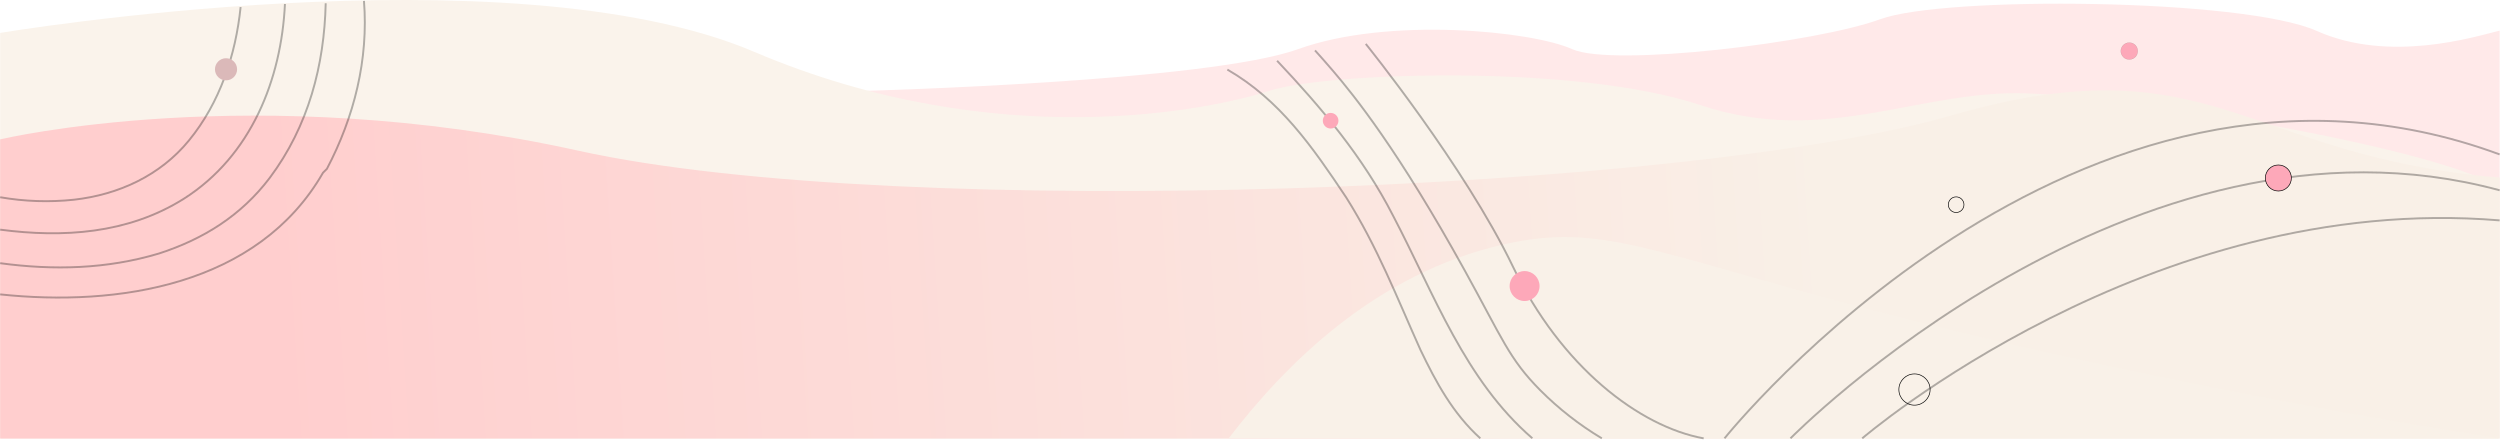
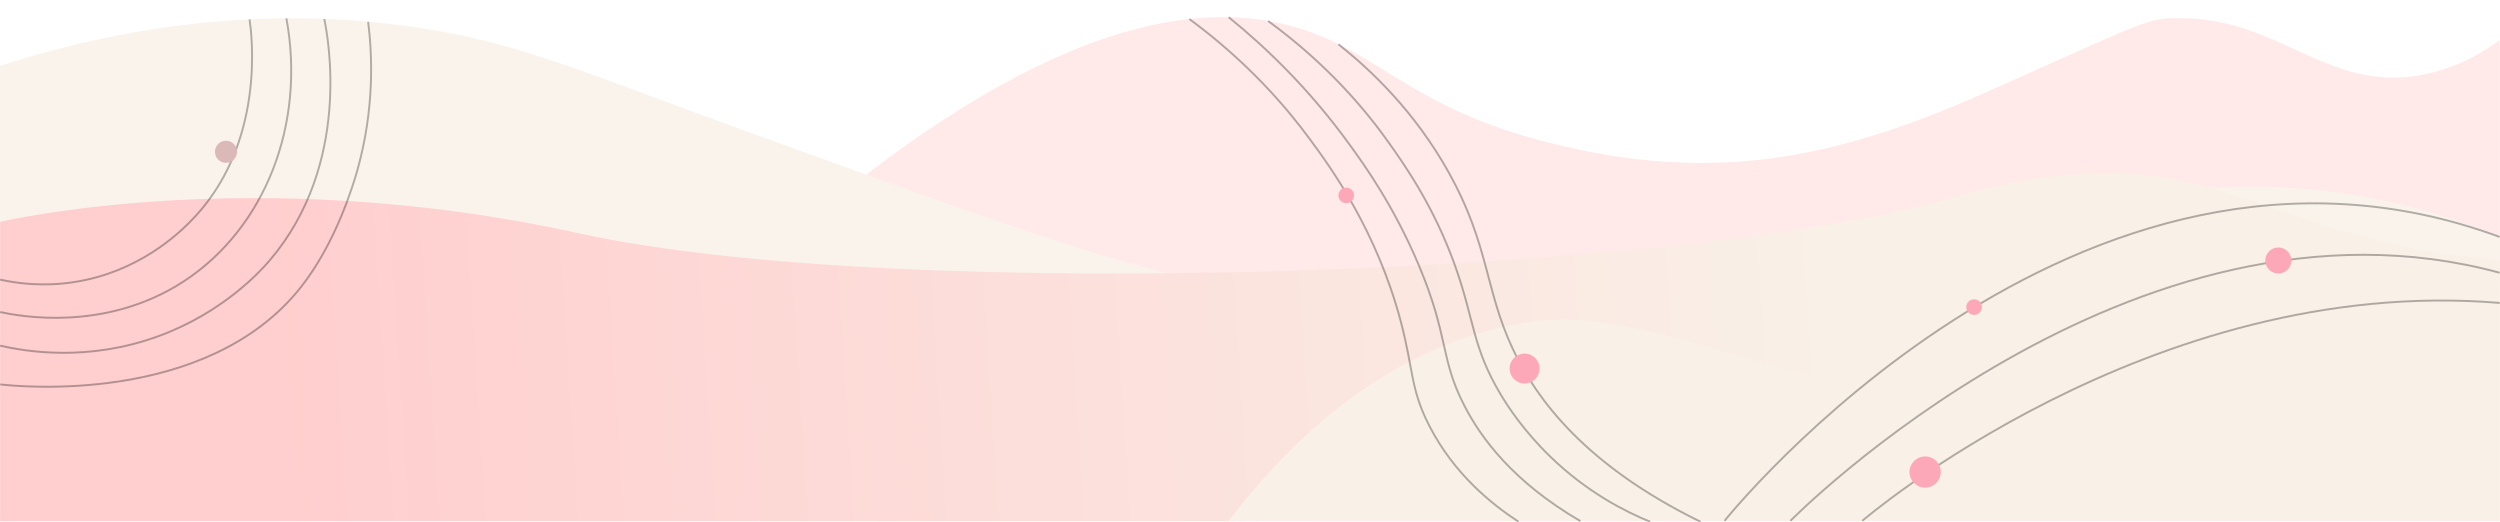
- <svg xmlns="http://www.w3.org/2000/svg" viewBox="0 0 1920.38 337.47">
-   <defs>
-     <style>.cls-1{fill:#ffe9e9;}.cls-2{fill:#faf3eb;}.cls-3{fill:url(#linear-gradient);}.cls-4{fill:#f9f1e8;}.cls-10,.cls-5{fill:none;}.cls-10,.cls-5,.cls-6,.cls-7{stroke:#000;stroke-miterlimit:10;}.cls-5{stroke-width:1.5px;opacity:0.3;}.cls-6,.cls-7,.cls-8{fill:#fda8b9;}.cls-10,.cls-6{stroke-width:0.5px;}.cls-7{stroke-width:0.05px;}.cls-9{fill:#dbb9b9;}</style>
-     <linearGradient id="linear-gradient" x1="-64.28" y1="284.27" x2="1646.7" y2="173.59" gradientUnits="userSpaceOnUse">
-       <stop offset="0.16" stop-color="#ffcece" />
-       <stop offset="0.86" stop-color="#f9f0e7" />
-     </linearGradient>
-   </defs>
-   <g id="Layer_2" data-name="Layer 2">
+ <svg xmlns="http://www.w3.org/2000/svg" version="1.1" id="Layer_1" x="0px" y="0px" viewBox="0 0 1920.4 400.8" style="enable-background:new 0 0 1920.4 400.8;" xml:space="preserve">
+   <style type="text/css">
+ 	.st0{fill:#FFE9E9;}
+ 	.st1{fill:#FAF3EB;}
+ 	.st2{fill:url(#SVGID_1_);}
+ 	.st3{fill:#F9F1E8;}
+ 	.st4{opacity:0.3;fill:none;stroke:#000000;stroke-width:1.5;stroke-miterlimit:10;enable-background:new    ;}
+ 	.st5{fill:#FDA8B9;}
+ 	.st6{fill:#DBB9B9;}
+ </style>
+   <g id="Layer_2_1_">
    <g id="WEB3">
-       <g id="Layer_14" data-name="Layer 14">
-         <path class="cls-1" d="M666.12,69.73s261.81-7,331.08-32,179.4-14,210.41,0,187.89-5,236.79-23,279.12-16,335.15,9,121.22,4.56,140.57-.22V212l-1254,8.89Z" />
+       <g id="Layer_14">
+         <path class="st0" d="M666.1,133.6C832.8,6.3,935.8,2.2,999,22.1c61.5,19.3,87.3,61.9,191.5,87.7c29.7,7.3,92.7,22.3,171.5,11.7     c72.7-9.8,136.4-38.3,184.6-59.9c105.6-47.3,104.2-47.8,129.2-47.6c76.3,0.7,111.6,56.7,183.8,43.7c27.3-4.9,48-17.6,60.6-26.9     v188.5l-1254,8.9C666.1,196.7,666.1,165.1,666.1,133.6z" />
      </g>
-       <g id="Layer_12" data-name="Layer 12">
-         <path class="cls-2" d="M.12,25.29s391-65.56,579,14.44,353,44,396,30,235-21,331,11,168-12,251-9,318,42.33,363,72.67V336.73H.12Z" />
+       <g id="Layer_12">
+         <path class="st1" d="M0,50.6C74.3,26.7,189.7,0.8,324.5,21.8c77.6,12.1,123.2,33.7,254.6,81.2c177.6,64.3,266.4,96.4,339.4,111.8     c48.8,10.3,305.7,64.5,575.8-21.1c73.4-23.2,175.9-65.7,311.2-44.4c49.6,7.8,89,21.9,114.6,32.6c0,72.7,0,145.4,0,218.1H0.1     C0.1,283.6,0,167.1,0,50.6z" />
      </g>
-       <g id="Layer_11" data-name="Layer 11">
-         <path class="cls-3" d="M.12,107.06s195-46.33,444,8.67,853.67,31.17,1054.34-26.91,224.66,31.24,421.66,47.58V336.93H.12Z" />
+       <g id="Layer_11">
+         <linearGradient id="SVGID_1_" gradientUnits="userSpaceOnUse" x1="-64.28" y1="119.067" x2="1646.7" y2="229.748" gradientTransform="matrix(1 0 0 -1 0 466.6704)">
+           <stop offset="0.16" style="stop-color:#FFCECE" />
+           <stop offset="0.86" style="stop-color:#F9F0E7" />
+         </linearGradient>
+         <path class="st2" d="M0.1,170.4c0,0,195-46.3,444,8.7s853.7,31.2,1054.3-26.9s224.7,31.2,421.7,47.6v200.5H0.1V170.4z" />
      </g>
-       <g id="Layer_13" data-name="Layer 13">
-         <path class="cls-4" d="M943.79,336.73c43.11-56.24,112.31-126.59,211.33-149,75.4-17.06,112.23,6,285,51,243.61,63.47,477.88,97.56,480,98H943.79Z" />
+       <g id="Layer_13">
+         <path class="st3" d="M943.8,400.1c43.1-56.2,112.3-126.6,211.3-149c75.4-17.1,112.2,6,285,51c243.6,63.5,477.9,97.6,480,98H943.8     z" />
      </g>
      <g id="line">
        <g id="right">
-           <path class="cls-5" d="M1324.68,336.73S1595.12-1.49,1920.12,118.62" />
-           <path class="cls-5" d="M1375.35,336.73s262.77-267.11,544.77-190.56" />
-           <path class="cls-5" d="M1430.46,336.73s220.66-189.89,489.66-167.44" />
+           <path class="st4" d="M1324.7,400.1c0,0,270.4-338.2,595.4-218.1" />
+           <path class="st4" d="M1375.3,400.1c0,0,262.8-267.1,544.8-190.6" />
+           <path class="st4" d="M1430.5,400.1c0,0,220.7-189.9,489.7-167.4" />
        </g>
        <g id="middle">
-           <path class="cls-5" d="M942.8,53.45c40.32,23.28,65.32,59.28,91.32,98.28,24,38,39,77,57,117,12,25,25,49,46,68" />
-           <path class="cls-5" d="M981,46.68c34.08,36.05,66.08,74.05,89.08,119,32,61,55,126,107,171" />
-           <path class="cls-5" d="M1010.12,38.73c3.22,3.54,7.94,8.82,13.52,15.34,16.85,19.7,50.71,61.75,101.48,153.66,28.86,52.23,34.07,67.9,58,92a243,243,0,0,0,47.34,37" />
-           <path class="cls-5" d="M1049.12,33.73s76,94,113,171,97.12,123,146.56,132" />
+           <path class="st4" d="M913.6,14.6c44.9,33.1,74.4,67.6,92.5,92.2c16.7,22.6,51.6,70.9,70,140.4c9.8,37.3,7.3,51.8,22,80.2      c18.8,36.5,47.3,59.6,68.4,73.4" />
+           <path class="st4" d="M943.8,13.2c29.4,23.8,62.2,55.6,92.4,97.2c12.3,16.9,34.6,48.1,53.7,93.4c23.2,55.2,16.2,71.2,34.7,107.3      c13,25.5,37.8,59.1,89.4,89.2" />
+           <path class="st4" d="M974.1,16.1c46.4,33.9,75.7,69.4,93.3,94.3c12.2,17.3,34.3,48.6,50.6,94.5c14.7,41.5,13,61.7,34.7,98      c5.3,8.9,17.6,28,38.3,48c28.4,27.5,57.7,42.2,76.6,49.9" />
+           <path class="st4" d="M1028.1,34c24.4,19.3,58.5,51.2,85,98.9c30.8,55.4,27.6,89.7,49,135.2c18.3,38.9,56.2,89.7,144.2,132.7" />
        </g>
        <g id="left">
-           <path class="cls-5" d="M184.83,5.41c-3.82,37-15.92,73.45-39.68,102.47-22.06,27-54.14,41.67-88.36,45.53a204.64,204.64,0,0,1-56.67-1.9" />
-           <path class="cls-5" d="M218.88,3.07c-2.76,57.66-25.76,116.66-77.76,149.66-43,27-93,30-141,23.67" />
-           <path class="cls-5" d="M250.19,2.52c-1.07,47.21-13.07,94.21-43.07,134.21-22,29-51,47-85,58-40,12-81,13-122,7.44" />
-           <path class="cls-5" d="M279.59.69c3.53,45-7.47,89-28.47,129l-3,3c-50,87-158,103-248,93.44" />
+           <path class="st4" d="M191.7,14.9c1.5,10,13.4,97.1-46.5,156.3c-8.7,8.6-39.3,38-88.4,45.5c-23.8,3.7-43.9,0.9-56.7-1.9" />
+           <path class="st4" d="M220,14.1c15,81.3-16.4,161.2-78.8,202C81,255.3,15.4,243,0.1,239.7" />
+           <path class="st4" d="M249.1,14.6c2.9,14,21.3,111.4-42,185.5c-6.3,7.3-34.8,39.5-85,58c-54.7,20.1-102.6,11.9-122,7.4" />
+           <path class="st4" d="M282.8,16.7c3.1,25,5.1,66.1-8.2,113.7c-2.9,10.4-16.3,56-43.8,90.6c-72,90.4-216.8,75.9-230.6,74.3" />
        </g>
-         <circle class="cls-6" cx="1750.12" cy="136.73" r="10" />
-         <circle class="cls-7" cx="1635.62" cy="39.23" r="6.5" />
-         <circle class="cls-8" cx="1171.12" cy="219.73" r="11.5" />
-         <circle class="cls-8" cx="1022.12" cy="92.73" r="6" />
-         <circle class="cls-9" cx="173.62" cy="53.23" r="8.5" />
-         <circle class="cls-10" cx="1470.62" cy="299.23" r="12" />
-         <circle class="cls-10" cx="1502.62" cy="157.23" r="6" />
+         <circle class="st5" cx="1750.1" cy="200.1" r="10" />
+         <circle class="st5" cx="1171.1" cy="283.1" r="11.5" />
+         <circle class="st5" cx="1034.1" cy="150.1" r="6" />
+         <circle class="st6" cx="173.6" cy="116.6" r="8.5" />
+         <circle class="st5" cx="1478.8" cy="362.6" r="12" />
+         <circle class="st5" cx="1516.4" cy="235.9" r="6" />
      </g>
    </g>
  </g>
</svg>
